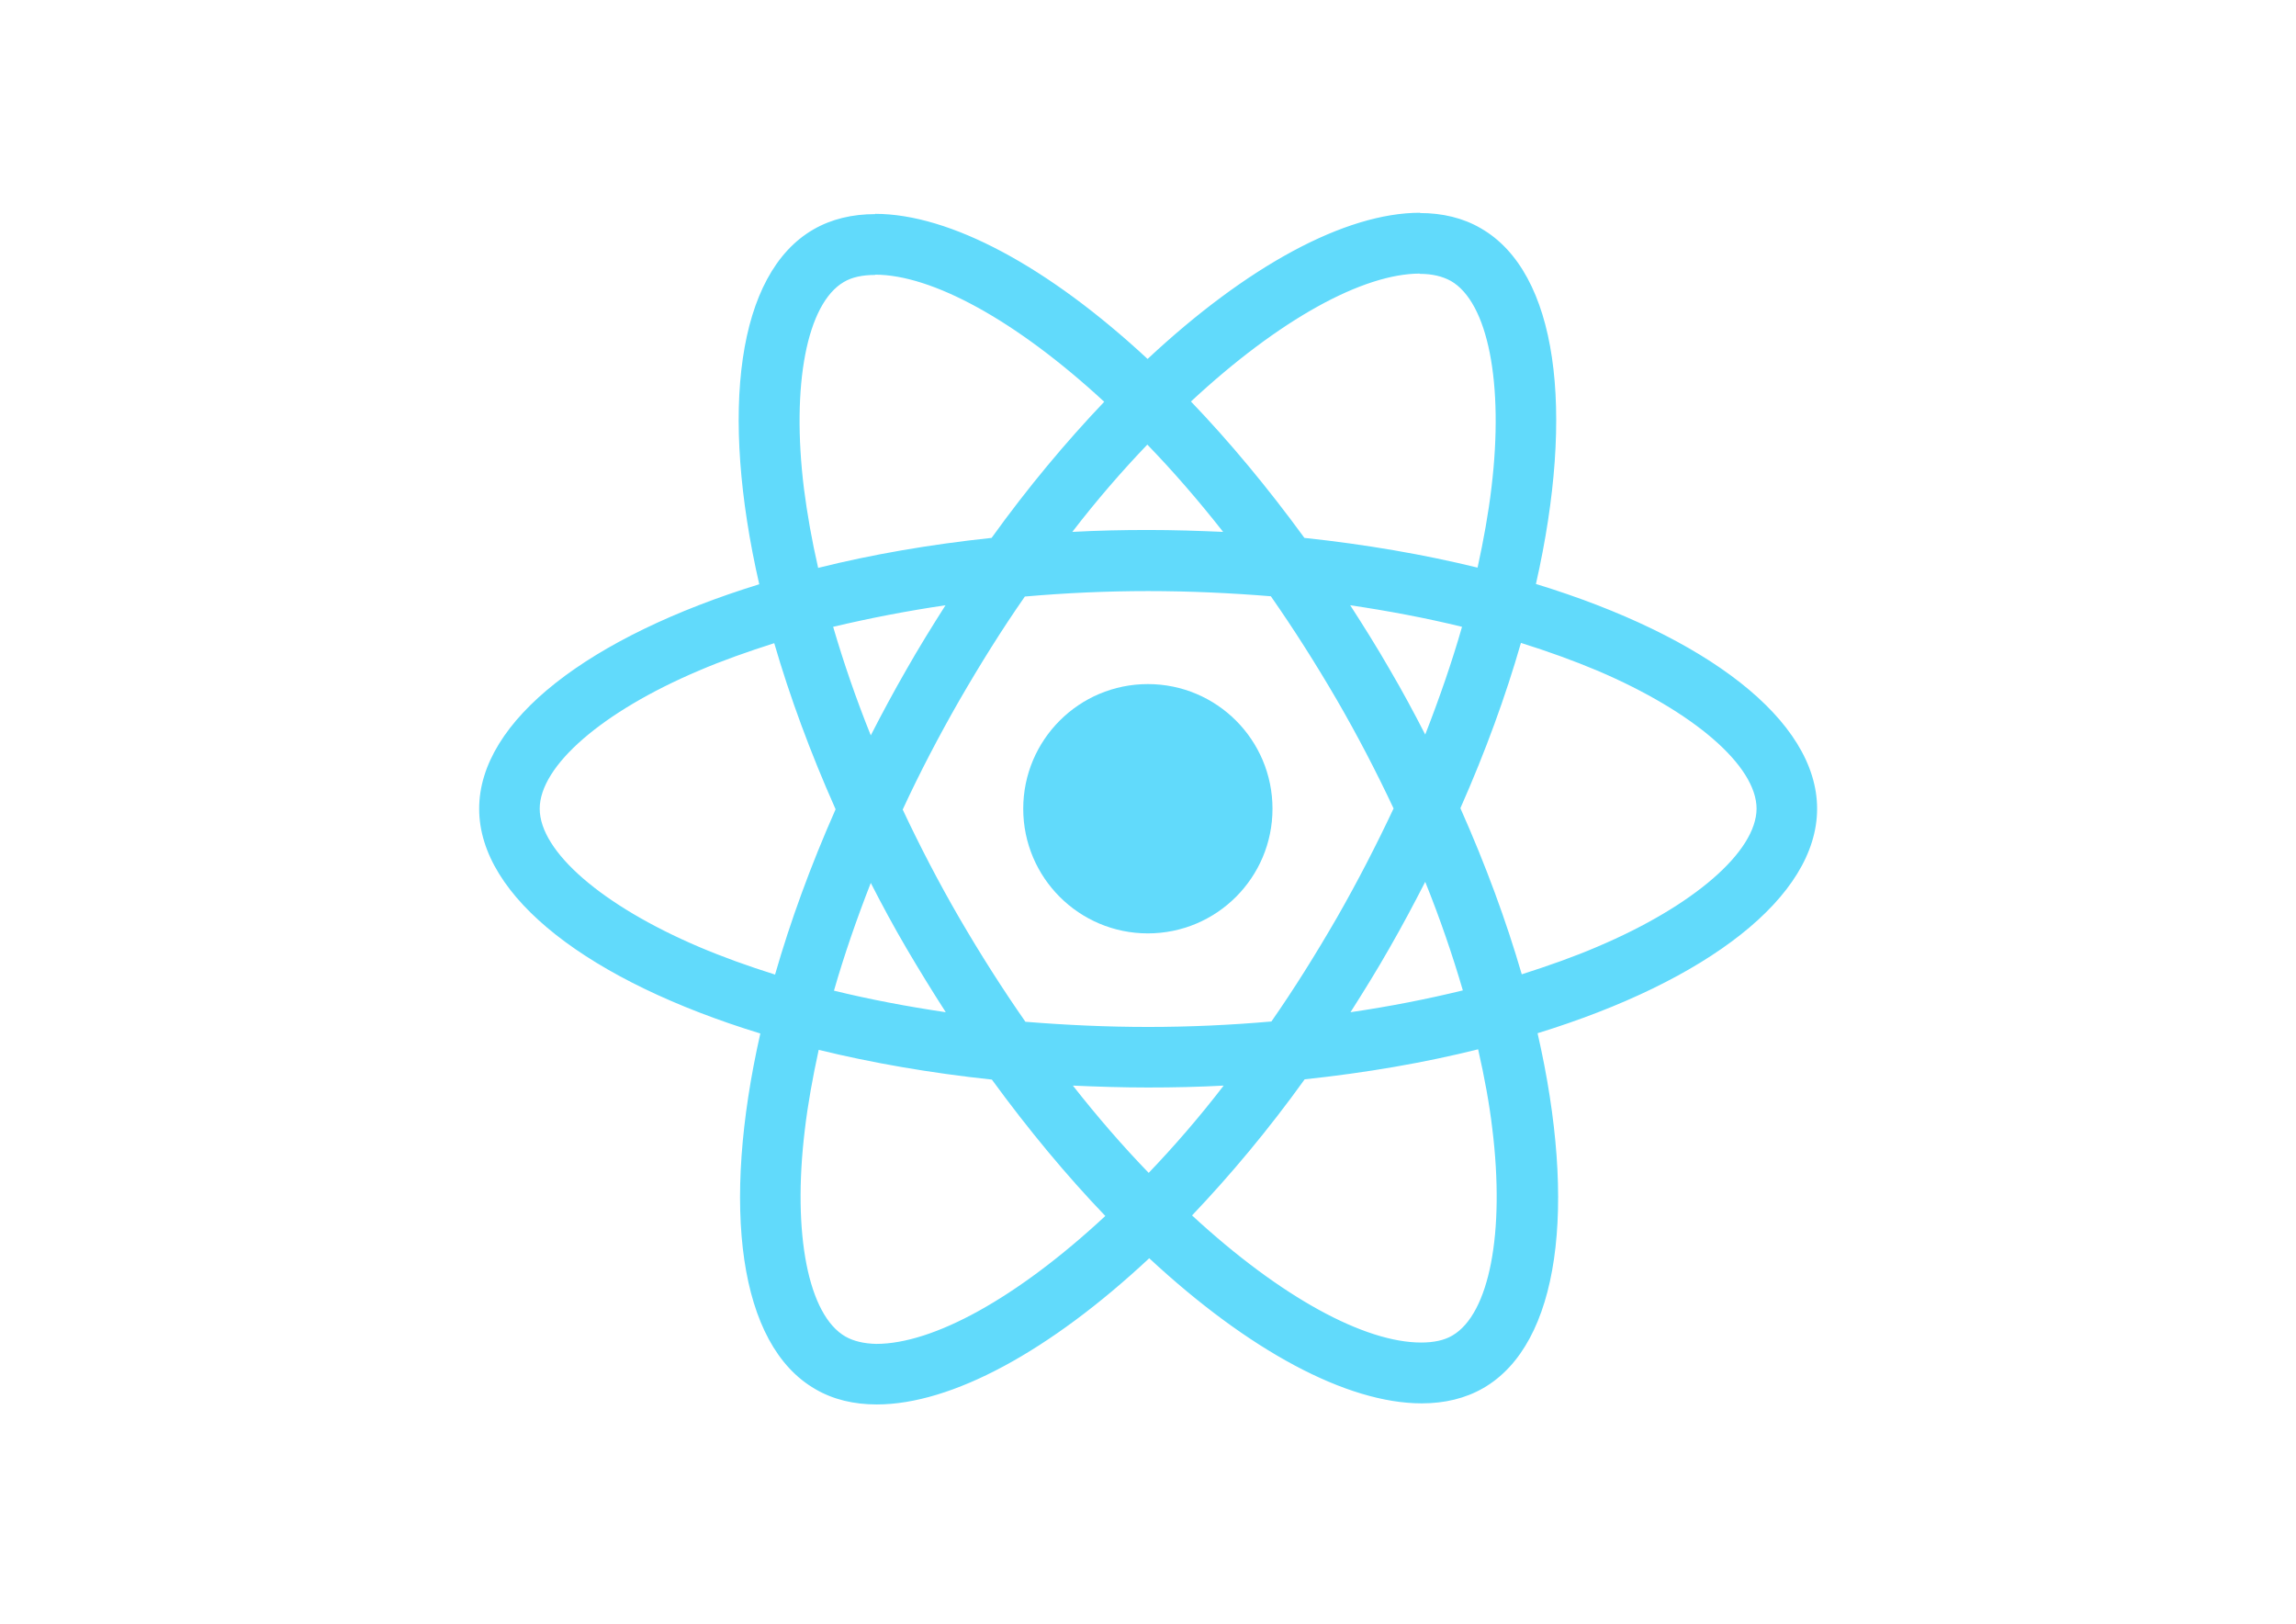
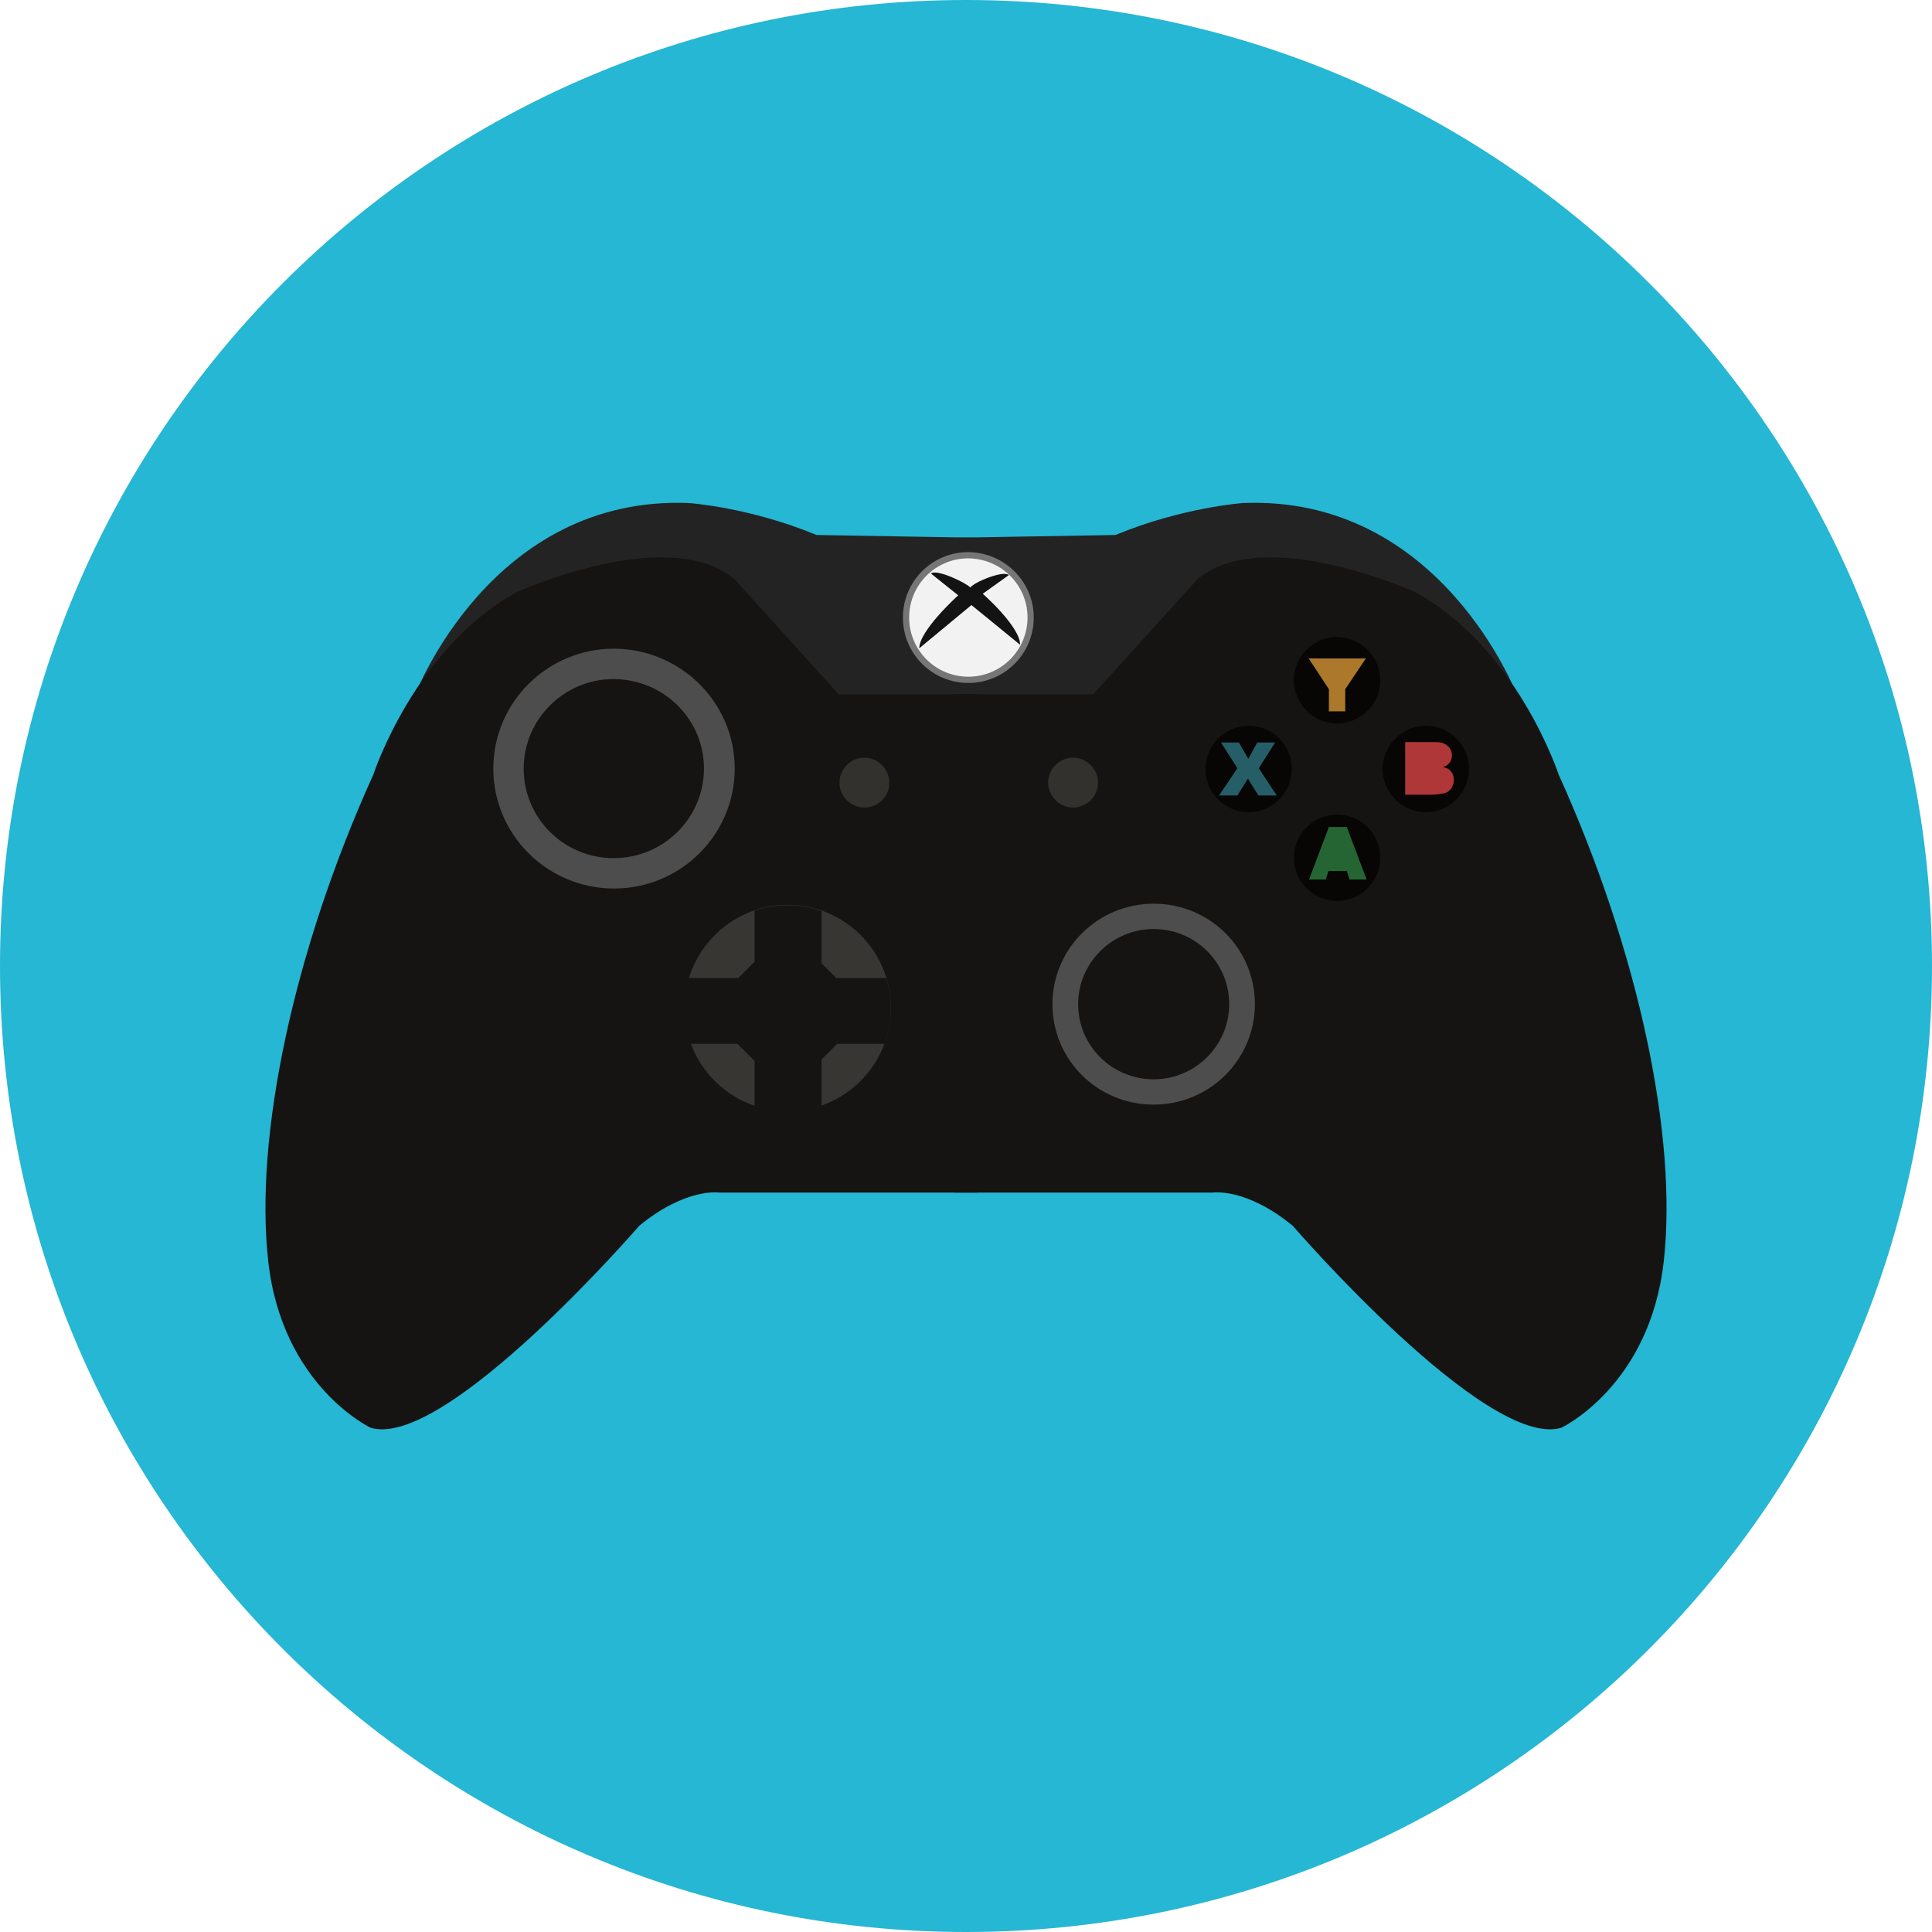
- <svg xmlns="http://www.w3.org/2000/svg" viewBox="0 0 841.9 595.3">
-   <g fill="#61DAFB">
-     <path d="M666.3 296.5c0-32.5-40.7-63.3-103.1-82.4 14.4-63.6 8-114.2-20.2-130.4-6.5-3.8-14.1-5.6-22.4-5.6v22.3c4.6 0 8.3.9 11.4 2.6 13.6 7.8 19.5 37.5 14.9 75.7-1.1 9.4-2.9 19.3-5.1 29.4-19.6-4.8-41-8.5-63.5-10.9-13.5-18.5-27.5-35.3-41.6-50 32.6-30.3 63.2-46.9 84-46.9V78c-27.5 0-63.5 19.6-99.9 53.6-36.4-33.8-72.4-53.2-99.9-53.2v22.3c20.7 0 51.4 16.5 84 46.6-14 14.7-28 31.4-41.3 49.9-22.6 2.4-44 6.1-63.6 11-2.3-10-4-19.7-5.2-29-4.7-38.2 1.1-67.9 14.6-75.8 3-1.8 6.9-2.6 11.5-2.6V78.5c-8.4 0-16 1.8-22.6 5.6-28.1 16.2-34.4 66.7-19.9 130.1-62.2 19.2-102.7 49.9-102.7 82.3 0 32.5 40.7 63.3 103.1 82.4-14.4 63.6-8 114.2 20.2 130.4 6.5 3.8 14.1 5.6 22.5 5.6 27.5 0 63.5-19.6 99.9-53.6 36.4 33.8 72.4 53.2 99.9 53.2 8.4 0 16-1.8 22.6-5.6 28.1-16.2 34.4-66.7 19.9-130.1 62-19.1 102.5-49.9 102.5-82.3zm-130.2-66.7c-3.7 12.9-8.3 26.2-13.5 39.5-4.1-8-8.4-16-13.1-24-4.6-8-9.5-15.8-14.4-23.4 14.2 2.1 27.9 4.7 41 7.9zm-45.8 106.5c-7.8 13.5-15.8 26.3-24.1 38.2-14.9 1.3-30 2-45.2 2-15.1 0-30.2-.7-45-1.9-8.3-11.9-16.4-24.6-24.2-38-7.6-13.1-14.5-26.4-20.8-39.8 6.2-13.4 13.2-26.8 20.7-39.9 7.8-13.5 15.8-26.3 24.1-38.2 14.9-1.3 30-2 45.2-2 15.1 0 30.2.7 45 1.9 8.3 11.9 16.4 24.6 24.2 38 7.6 13.1 14.5 26.4 20.8 39.8-6.3 13.4-13.2 26.8-20.7 39.9zm32.3-13c5.4 13.4 10 26.8 13.8 39.8-13.1 3.2-26.9 5.9-41.2 8 4.9-7.7 9.8-15.6 14.4-23.7 4.6-8 8.9-16.1 13-24.1zM421.2 430c-9.3-9.6-18.6-20.3-27.8-32 9 .4 18.2.7 27.5.7 9.4 0 18.7-.2 27.8-.7-9 11.7-18.3 22.4-27.5 32zm-74.4-58.9c-14.2-2.1-27.9-4.7-41-7.9 3.7-12.9 8.3-26.2 13.5-39.5 4.1 8 8.4 16 13.1 24 4.7 8 9.5 15.8 14.4 23.4zM420.7 163c9.3 9.6 18.6 20.3 27.8 32-9-.4-18.2-.7-27.5-.7-9.4 0-18.7.2-27.8.7 9-11.7 18.3-22.4 27.5-32zm-74 58.9c-4.9 7.7-9.8 15.6-14.4 23.7-4.6 8-8.9 16-13 24-5.4-13.4-10-26.8-13.8-39.8 13.1-3.1 26.9-5.8 41.2-7.9zm-90.5 125.2c-35.4-15.1-58.3-34.9-58.3-50.6 0-15.7 22.9-35.6 58.3-50.6 8.6-3.7 18-7 27.7-10.1 5.7 19.6 13.2 40 22.5 60.9-9.2 20.8-16.6 41.1-22.2 60.6-9.9-3.1-19.3-6.5-28-10.2zM310 490c-13.6-7.8-19.5-37.5-14.9-75.7 1.1-9.4 2.9-19.3 5.1-29.4 19.6 4.8 41 8.5 63.5 10.9 13.5 18.5 27.5 35.3 41.6 50-32.6 30.3-63.2 46.9-84 46.9-4.5-.1-8.3-1-11.3-2.7zm237.2-76.2c4.7 38.2-1.1 67.9-14.6 75.8-3 1.8-6.9 2.6-11.5 2.6-20.7 0-51.4-16.5-84-46.6 14-14.7 28-31.4 41.3-49.9 22.6-2.4 44-6.1 63.6-11 2.3 10.1 4.1 19.8 5.2 29.1zm38.5-66.7c-8.6 3.7-18 7-27.7 10.1-5.7-19.6-13.2-40-22.5-60.9 9.2-20.8 16.6-41.1 22.2-60.6 9.9 3.1 19.3 6.5 28.1 10.2 35.4 15.1 58.3 34.9 58.3 50.6-.1 15.7-23 35.6-58.4 50.6zM320.8 78.4z" />
-     <circle cx="420.9" cy="296.5" r="45.7" />
-     <path d="M520.5 78.1z" />
+ <svg xmlns="http://www.w3.org/2000/svg" version="1.1" id="Layer_1" x="0px" y="0px" viewBox="0 0 496.2 496.2" style="enable-background:new 0 0 496.2 496.2;" xml:space="preserve">
+   <path style="fill:#25B7D3;" d="M0,248.1C0,111.1,111.1,0,248.1,0s248.1,111.1,248.1,248.1S385.1,496.2,248.1,496.2S0,385.1,0,248.1z  " />
+   <g>
+     <path style="fill:#232323;" d="M389.6,178.5c0,0-19.5-51.4-70.4-49.3c0,0-15.6,1.1-32.7,8.2l-40.5,0.7v45.8L389.6,178.5z" />
+     <path style="fill:#232323;" d="M106.6,178.5c0,0,19.5-51.4,70.4-49.3c0,0,15.6,1.1,32.7,8.2l40.5,0.7v45.8L106.6,178.5z" />
  </g>
+   <g>
+     <path style="fill:#151412;" d="M280.8,178.3h-35.5v128h66.1c0,0,8.5-1.4,20.6,8.5c0,0,49.8,57.6,69,51.9c0,0,22.7-10.7,26.3-42.7   c3.6-32-6.4-79.6-27-125.1c0,0-10.7-32.7-37-46.9c0,0-38.6-17.5-55.7-3.3L280.8,178.3z" />
+     <path style="fill:#151412;" d="M215.4,178.3h35.5v128h-66.1c0,0-8.5-1.4-20.6,8.5c0,0-49.8,57.6-69,51.9c0,0-22.7-10.7-26.3-42.7   c-3.6-32,6.4-79.6,27-125.1c0,0,10.7-32.7,37-46.9c0,0,38.6-17.5,55.7-3.3L215.4,178.3z" />
+   </g>
+   <path style="fill:#070605;" d="M320.7,208.6c-6.1,0-11.1-5-11.1-11.1s5-11.1,11.1-11.1s11.1,5,11.1,11.1  C331.7,203.6,326.8,208.6,320.7,208.6z" />
+   <path style="fill:#265E67;" d="M313.6,190.7h4.6l2.4,4.2l2.3-4.2h4.6l-4.2,6.6l4.6,7h-4.7l-2.7-4.3l-2.7,4.3h-4.7l4.7-7L313.6,190.7  z" />
+   <path style="fill:#070605;" d="M354.5,174.7c0,6.1-5,11.1-11.1,11.1s-11.1-5-11.1-11.1s5-11.1,11.1-11.1  C349.5,163.7,354.5,168.6,354.5,174.7z" />
+   <path style="fill:#AC782B;" d="M336.1,169.1h14.7l-5.3,7.9v5.7h-4.2V177L336.1,169.1z" />
+   <path style="fill:#070605;" d="M366.2,208.6c-6.1,0-11.1-5-11.1-11.1s5-11.1,11.1-11.1s11.1,5,11.1,11.1S372.3,208.6,366.2,208.6z" />
+   <path style="fill:#B03738;" d="M361,190.6h7.8c1.3,0,2.3,0.3,3,1c0.7,0.6,1.1,1.4,1.1,2.4c0,0.8-0.2,1.5-0.8,2.1  c-0.3,0.4-0.8,0.7-1.5,0.9c1,0.2,1.7,0.6,2.1,1.2c0.5,0.6,0.7,1.3,0.7,2.1c0,0.7-0.2,1.3-0.5,1.9c-0.3,0.6-0.8,1-1.3,1.3  c-0.4,0.2-0.9,0.3-1.6,0.4c-0.9,0.1-1.6,0.2-1.9,0.2h-7.2v-13.5H361z" />
+   <path style="fill:#070605;" d="M354.5,220.3c0,6.1-5,11.1-11.1,11.1s-11.1-5-11.1-11.1s5-11.1,11.1-11.1  C349.5,209.2,354.5,214.1,354.5,220.3z" />
+   <path style="fill:#256533;" d="M345.9,223.7h-4.7l-0.7,2.2h-4.3l5.1-13.5h4.6l5.1,13.5h-4.4L345.9,223.7z" />
+   <path style="fill:#767676;" d="M265.5,158.6c0,9.3-7.5,16.8-16.8,16.8c-9.3,0-16.8-7.5-16.8-16.8s7.5-16.8,16.8-16.8  C258,141.9,265.5,149.4,265.5,158.6z" />
+   <path style="fill:#F2F2F2;" d="M263.9,158.6c0,8.4-6.8,15.2-15.2,15.2c-8.4,0-15.2-6.8-15.2-15.2s6.8-15.2,15.2-15.2  C257.1,143.5,263.9,150.2,263.9,158.6z" />
+   <g>
+     <g>
+       <path style="fill:#141314;" d="M262,165.6c0-4.7-9.6-13.1-9.6-13.1l6.7-4.8c-1.4-1.3-8.9,1.8-9.9,3.2c-0.7-1-8.6-4.9-10.1-3.6    l7,5.6c0,0-10,9-10,13.6l13.4-11.1L262,165.6z" />
+     </g>
+   </g>
+   <g>
+     <path id="SVGID_5_" style="fill:#383633;" d="M228.8,258.9c0,14.6-11.9,26.5-26.5,26.5s-26.5-11.9-26.5-26.5s11.9-26.5,26.5-26.5   C217,232.4,228.8,244.3,228.8,258.9z" />
+   </g>
+   <path style="fill:#151412;" d="M227.2,268.1c1-2.8,1.6-5.9,1.6-9.1c0-2.7-0.4-5.4-1.2-7.8h-12.8l-3.8-3.8V234  c-2.8-1-5.7-1.5-8.8-1.5c-2.9,0-5.7,0.5-8.4,1.4V247l-4.2,4.2h-12.8c-0.8,2.5-1.2,5.1-1.2,7.8c0,3.2,0.6,6.3,1.7,9.1h12.1l4.4,4.4  v11.6c2.6,0.9,5.4,1.4,8.4,1.4c3.1,0,6-0.5,8.8-1.5v-11.9l4-4H227.2z" />
+   <g>
+     <path style="fill:#33312E;" d="M282,201c0,3.6-2.9,6.4-6.4,6.4s-6.4-2.9-6.4-6.4s2.9-6.4,6.4-6.4S282,197.5,282,201z" />
+     <path style="fill:#33312E;" d="M228.4,201c0,3.6-2.9,6.4-6.4,6.4s-6.4-2.9-6.4-6.4s2.9-6.4,6.4-6.4   C225.5,194.6,228.4,197.5,228.4,201z" />
+   </g>
+   <path style="fill:#4D4D4D;" d="M322.3,257.9c0,14.2-11.6,25.8-26,25.8s-26-11.5-26-25.8c0-14.2,11.6-25.8,26-25.8  C310.7,232.1,322.3,243.6,322.3,257.9z" />
+   <path style="fill:#151412;" d="M315.7,257.9c0,10.6-8.7,19.3-19.4,19.3c-10.7,0-19.4-8.6-19.4-19.3c0-10.6,8.7-19.3,19.4-19.3  C307,238.6,315.7,247.2,315.7,257.9z" />
+   <path style="fill:#4D4D4D;" d="M188.7,197.4c0,17-13.9,30.8-31,30.8s-31-13.8-31-30.8s13.9-30.8,31-30.8  C174.8,166.7,188.7,180.4,188.7,197.4z" />
+   <path style="fill:#151412;" d="M180.8,197.4c0,12.7-10.4,23-23.2,23s-23.1-10.3-23.1-23s10.4-23,23.1-23  C170.5,174.5,180.8,184.7,180.8,197.4z" />
+   <g>
+ </g>
+   <g>
+ </g>
+   <g>
+ </g>
+   <g>
+ </g>
+   <g>
+ </g>
+   <g>
+ </g>
+   <g>
+ </g>
+   <g>
+ </g>
+   <g>
+ </g>
+   <g>
+ </g>
+   <g>
+ </g>
+   <g>
+ </g>
+   <g>
+ </g>
+   <g>
+ </g>
+   <g>
+ </g>
</svg>
